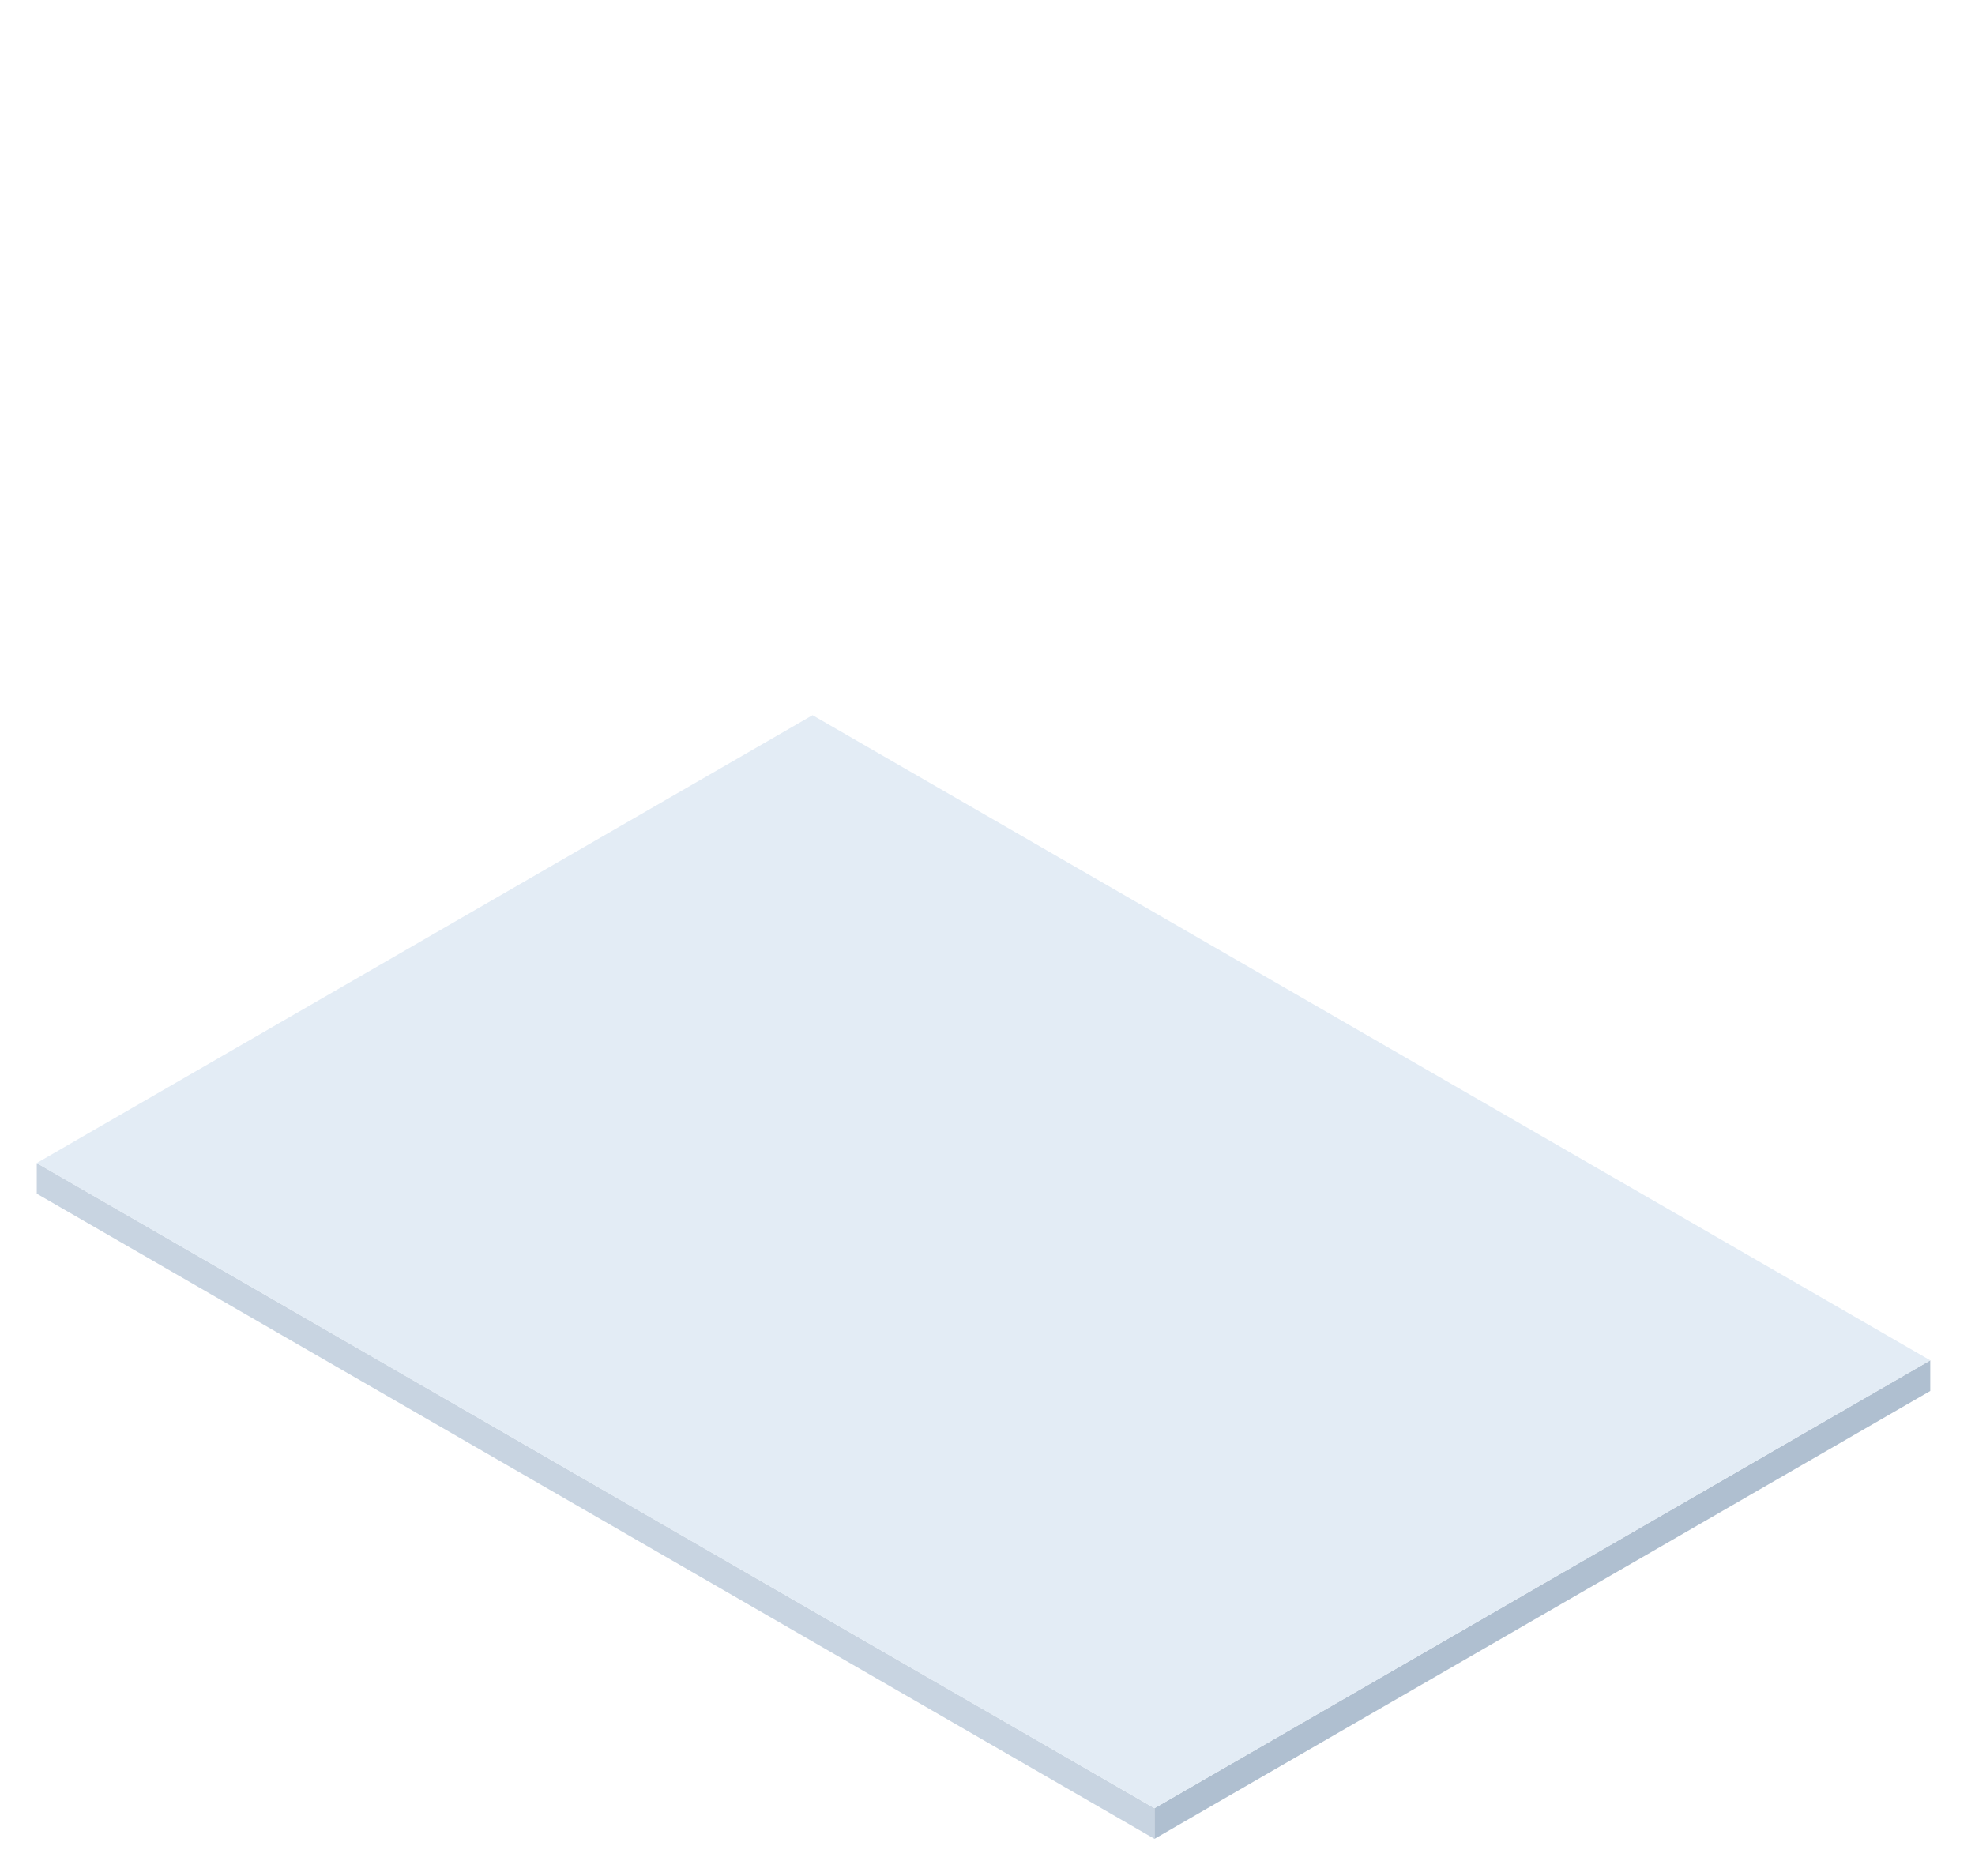
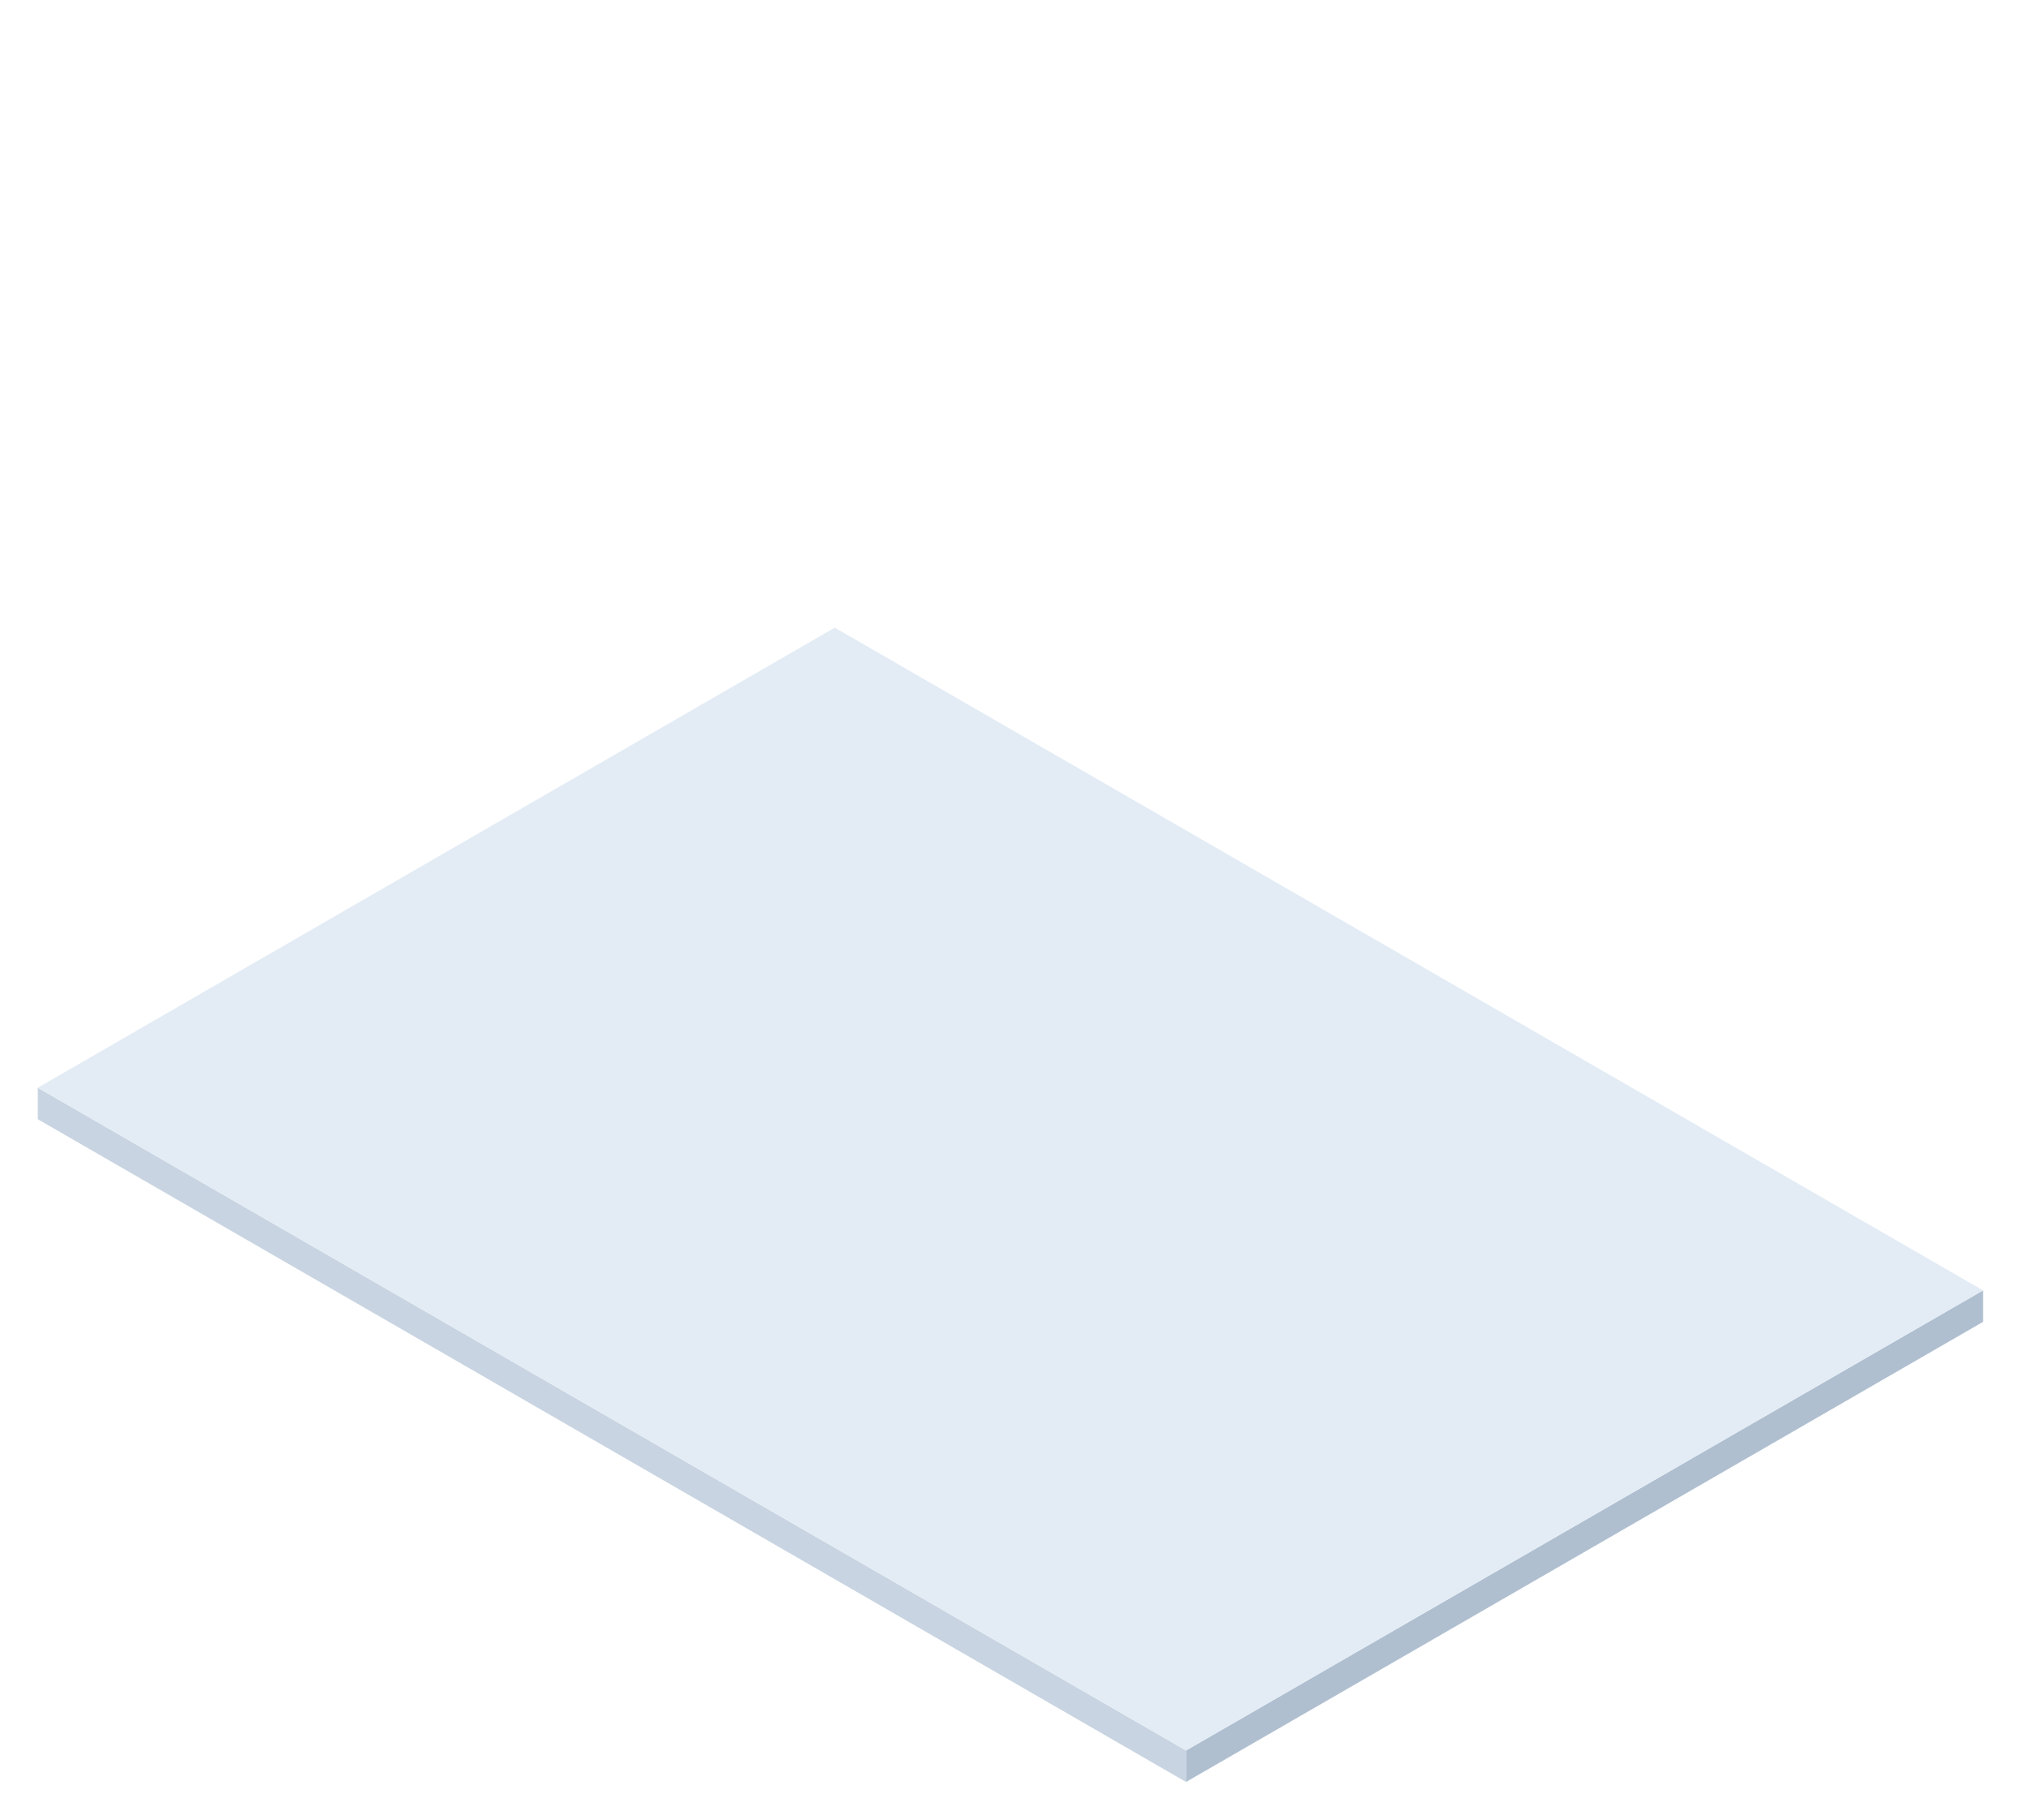
- <svg xmlns="http://www.w3.org/2000/svg" viewBox="-260.8 -112.5 322.3 306.1" width="644.5" height="612.2">
+ <svg xmlns="http://www.w3.org/2000/svg" viewBox="-260.8 -95.5 322.3 289.1" width="644.5" height="578.2">
  <polygon points="-72.4,187.6 -254.8,82.3 -254.8,77.3 -72.4,182.6" fill="#C8D4E1" />
  <polygon points="54.2,114.5 -72.4,187.6 -72.4,182.6 54.2,109.5" fill="#AFBFD0" />
  <polygon points="-128.2,4.2 54.2,109.5 -72.4,182.6 -254.8,77.3" fill="#E3ECF5" />
</svg>
